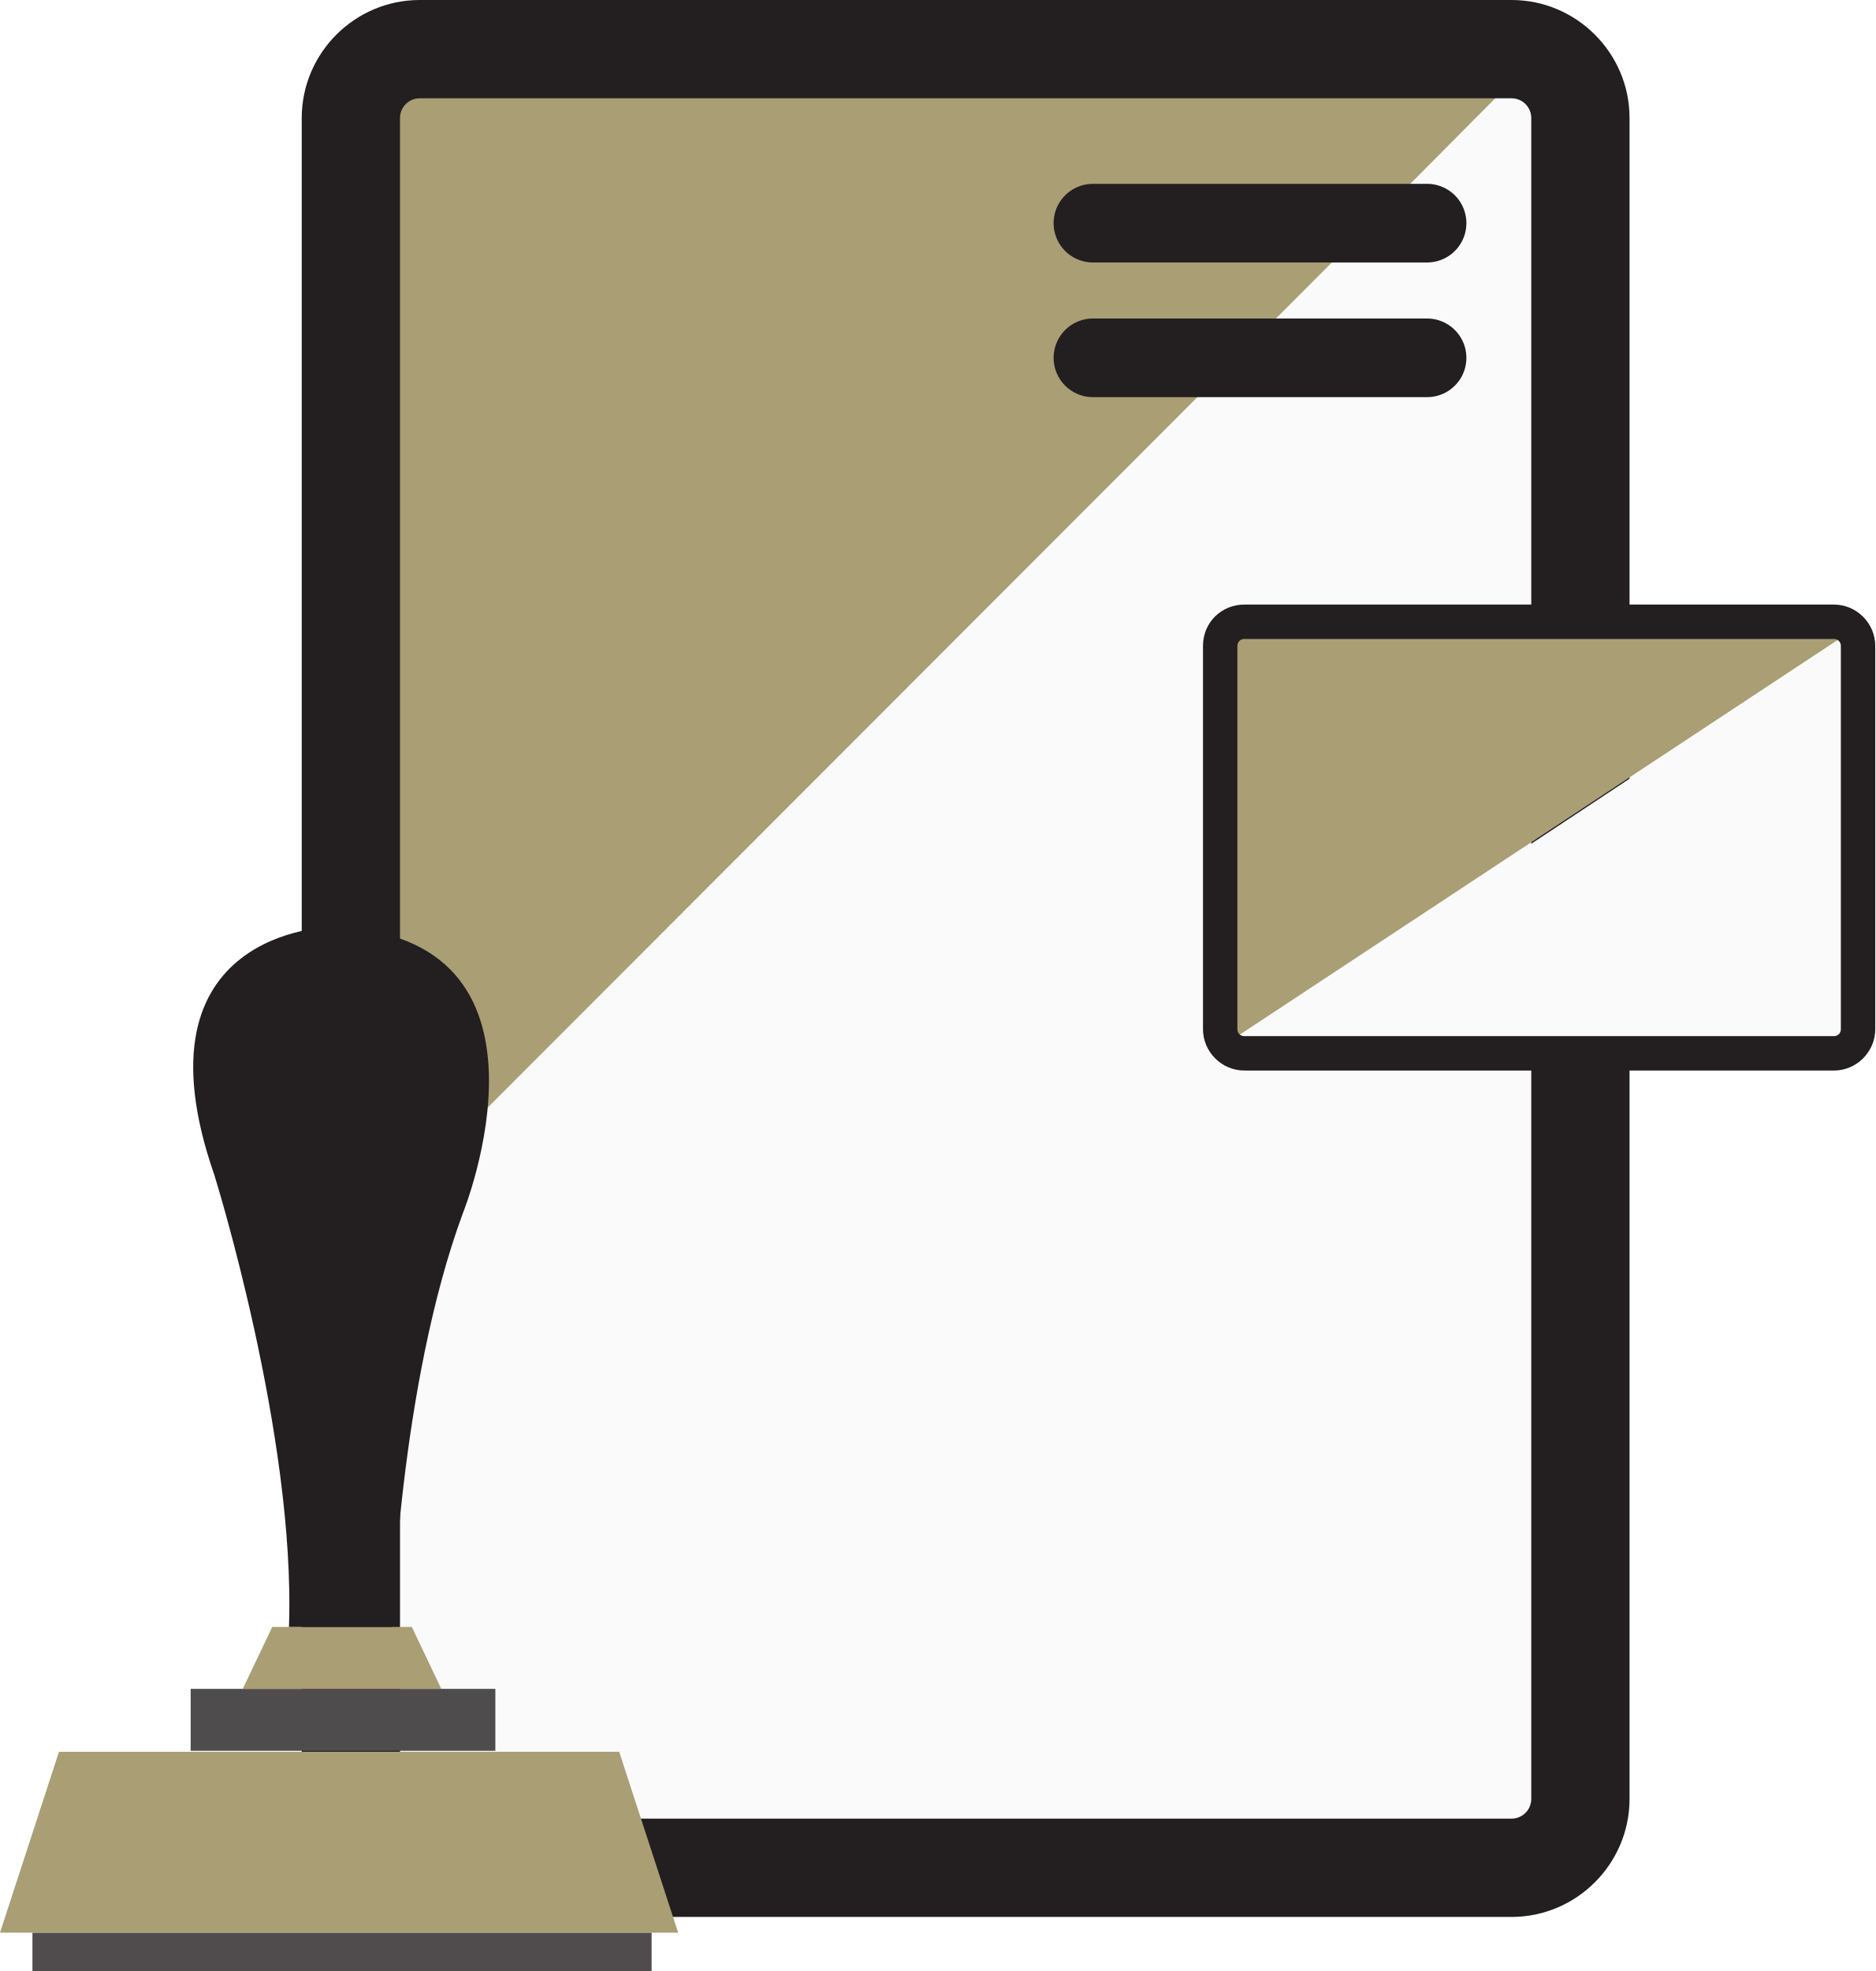
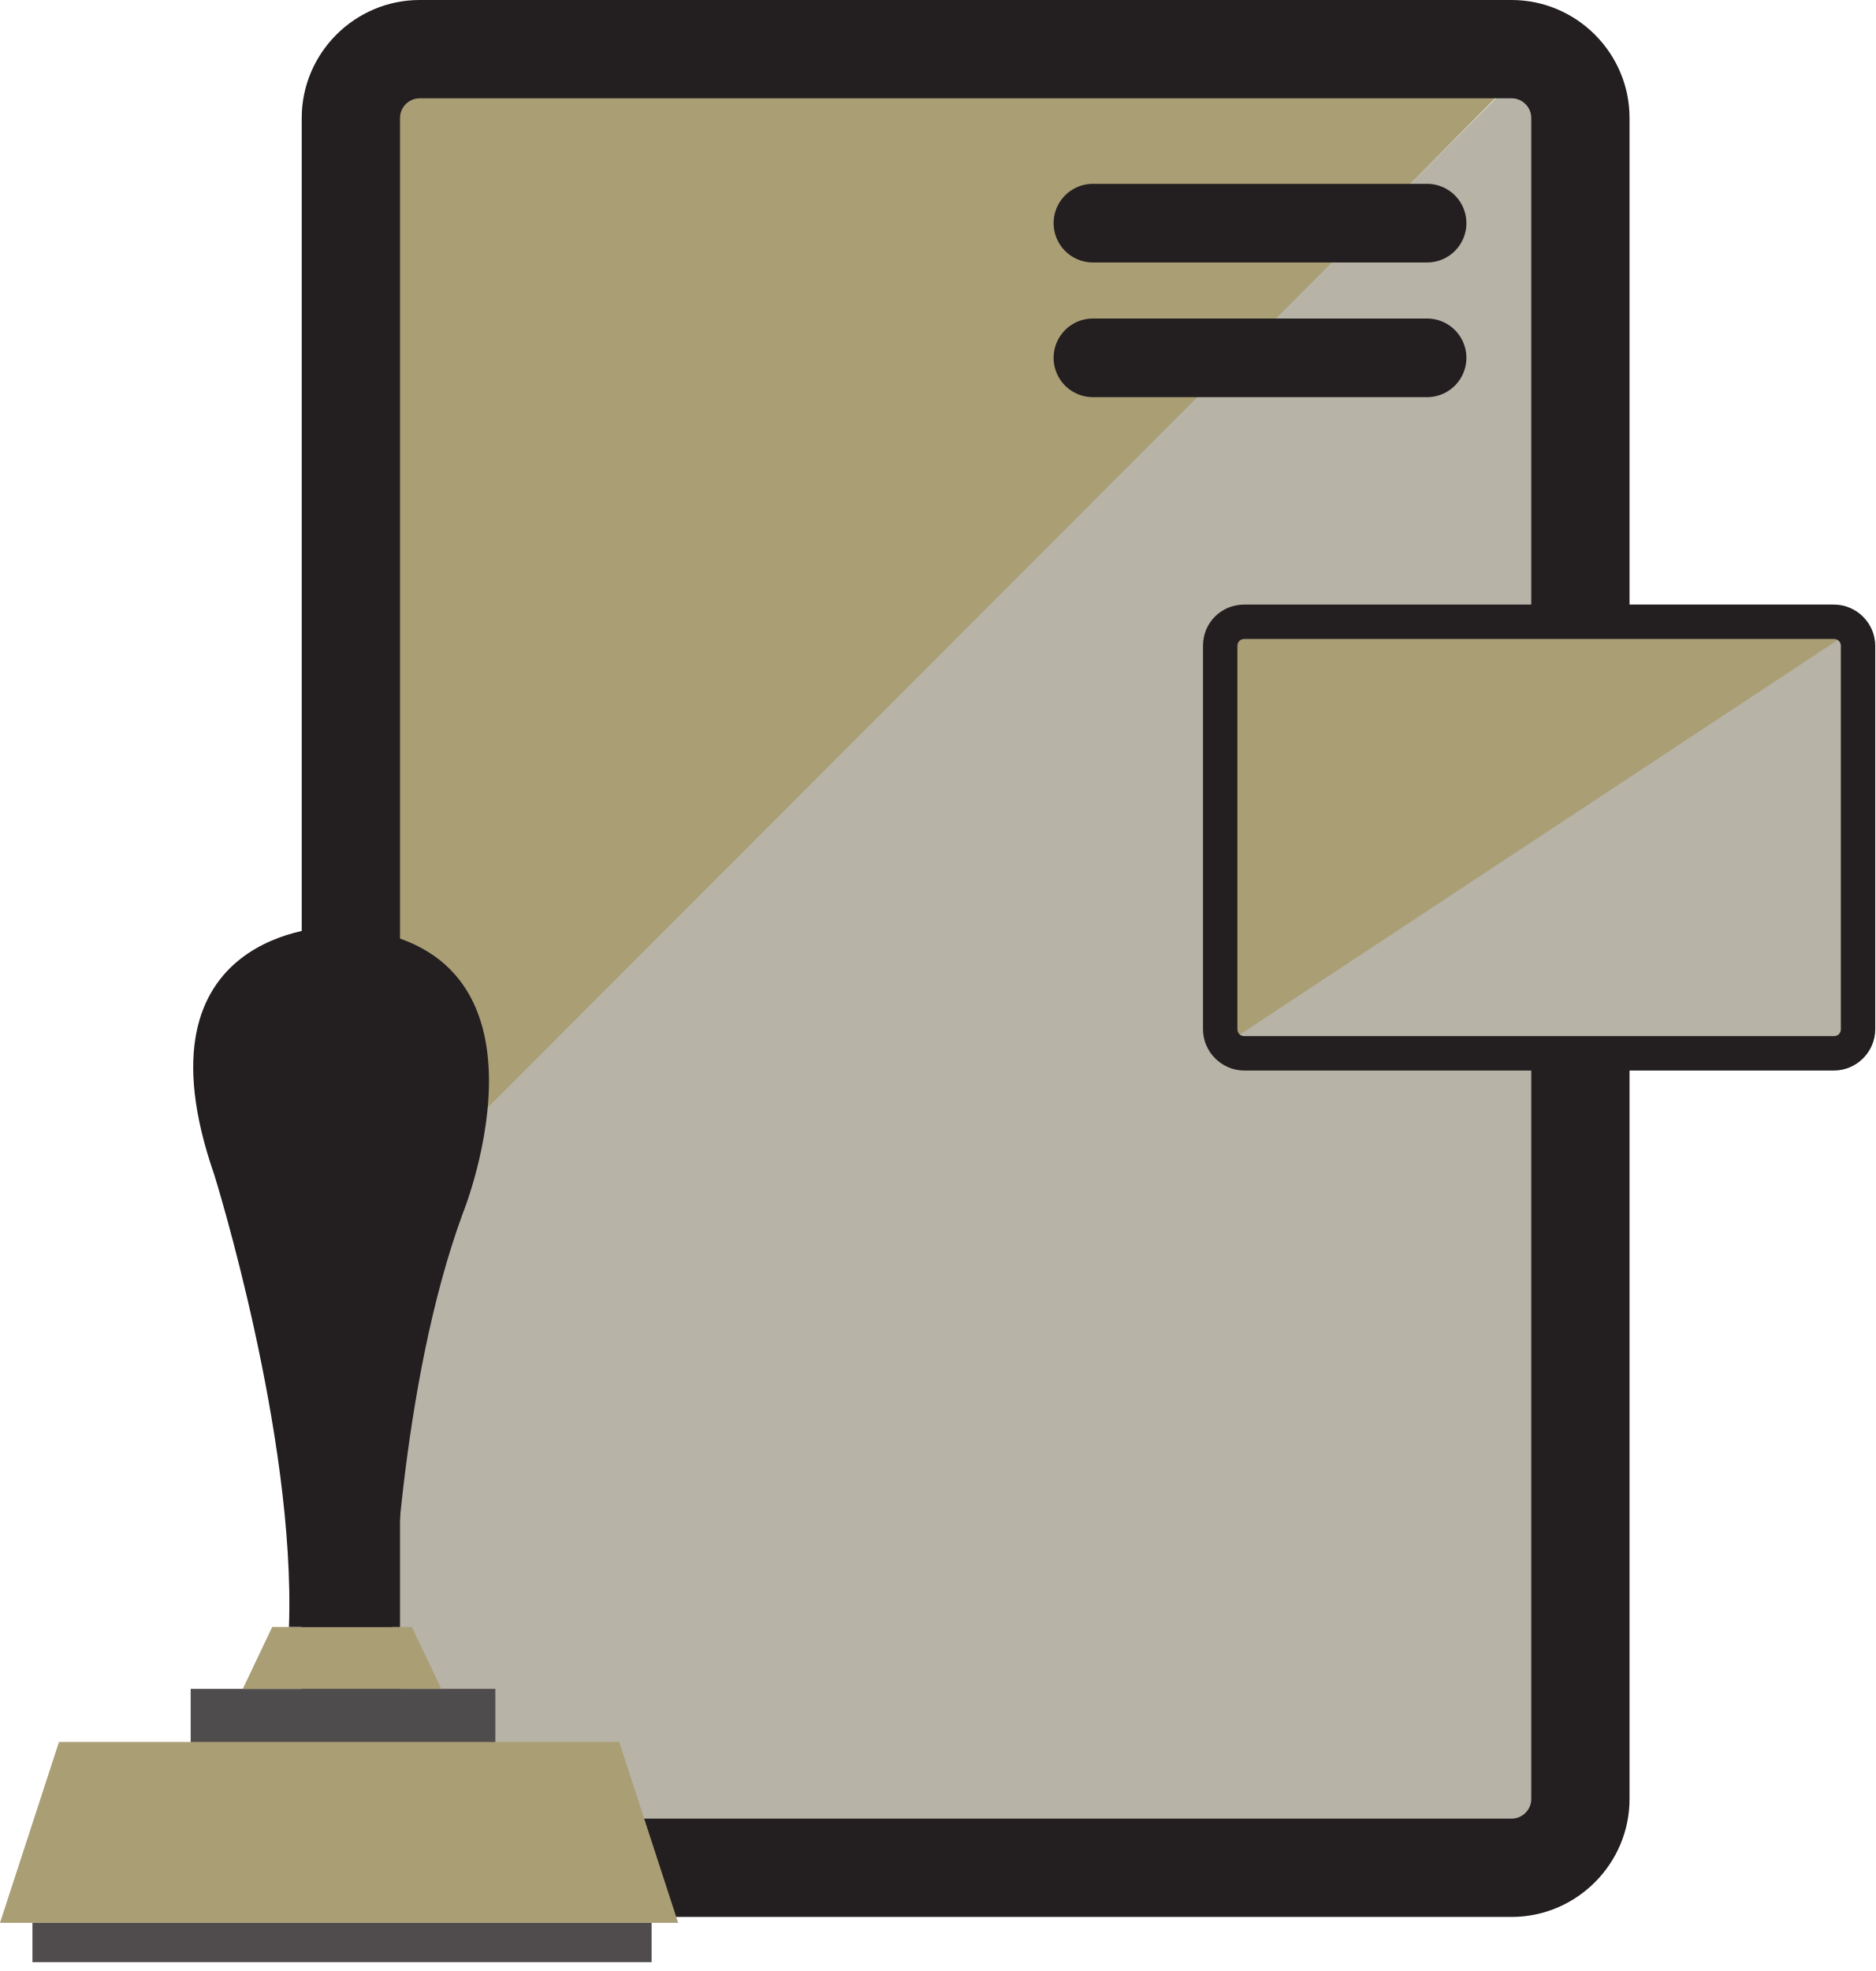
<svg xmlns="http://www.w3.org/2000/svg" version="1.1" id="Layer_1" x="0px" y="0px" viewBox="0 0 190.8 200.5" style="enable-background:new 0 0 190.8 200.5;" xml:space="preserve">
  <style type="text/css">
	.st0{fill:#AA9E75;}
- 	.st1{fill:#FAFAFA;}
+ 	.st1{fill:#B7B3A7;}
	.st2{fill:#231F20;}
	.st3{fill:none;stroke:#231F20;stroke-width:8;stroke-linecap:round;stroke-miterlimit:10;}
	.st4{fill:#4F4C4D;}
	.st5{fill:#504C4D;}
</style>
  <path class="st0" d="M35,128.1v-114l5.3-7.3l9.4-5.4l106.9,4.1L35,128.1z" />
  <path class="st1" d="M156.6,5.6L37.5,124.8v66.9l119.1-0.3l4.9-7.7V14.8L156.6,5.6z" />
  <path class="st2" d="M153.8,10c1.1,0,2,0.9,2,2v171c0,1.1-0.9,2-2,2H42.7c-1.1,0-2-0.9-2-2V12c0-1.1,0.9-2,2-2L153.8,10 M153.8,0  H42.7c-6.6,0-12,5.4-12,12v171c0,6.6,5.4,12,12,12h111.1c6.6,0,12-5.4,12-12V12C165.8,5.4,160.4,0,153.8,0z" />
-   <polygon class="st1" points="188.5,64.2 124.7,106.4 188.5,106.4 " />
+   <polygon class="st1" points="187.5,64.2 123.7,106.4 187.5,106.4 " />
  <polygon class="st0" points="124.7,106.2 188.5,64.1 124.7,64.1 " />
  <path class="st2" d="M125.9,65.7c0-0.4,0.3-0.7,0.7-0.7h60c0.4,0,0.7,0.3,0.7,0.7v39c0,0.4-0.3,0.7-0.7,0.7h-60  c-0.4,0-0.7-0.3-0.7-0.7L125.9,65.7 M122.4,65.7v39c0,2.3,1.9,4.2,4.2,4.2h60c2.3,0,4.2-1.9,4.2-4.2v-39c0-2.3-1.9-4.2-4.2-4.2h-60  C124.3,61.5,122.4,63.3,122.4,65.7z" />
  <path class="st3" d="M111.2,22.7h34" />
  <path class="st3" d="M111.2,36.4h34" />
  <rect x="19.4" y="171.8" class="st4" width="31" height="6.3" />
  <polygon class="st0" points="44.9,171.8 24.7,171.8 27.7,165.5 41.9,165.5 " />
  <path class="st2" d="M39.9,165.5c0,0,0.7-24.5,7.2-42.1c0,0,11.5-28.4-13.4-29.1c0,0-20.6,0.2-11.9,25.2c0,0,8.3,26.5,7.6,46H39.9z" />
-   <rect x="3.3" y="196.6" class="st5" width="63" height="4" />
-   <polygon class="st0" points="69,196.6 0,196.6 6,178.2 63,178.2 " />
+   <rect x="3.3" y="195.6" class="st5" width="63" height="4" />
+   <polygon class="st0" points="69,195.6 0,195.6 6,177.2 63,177.2 " />
+   <path class="st1" d="M208.3,164.6h52.9v89.9h-52.9L208.3,164.6z" />
</svg>
